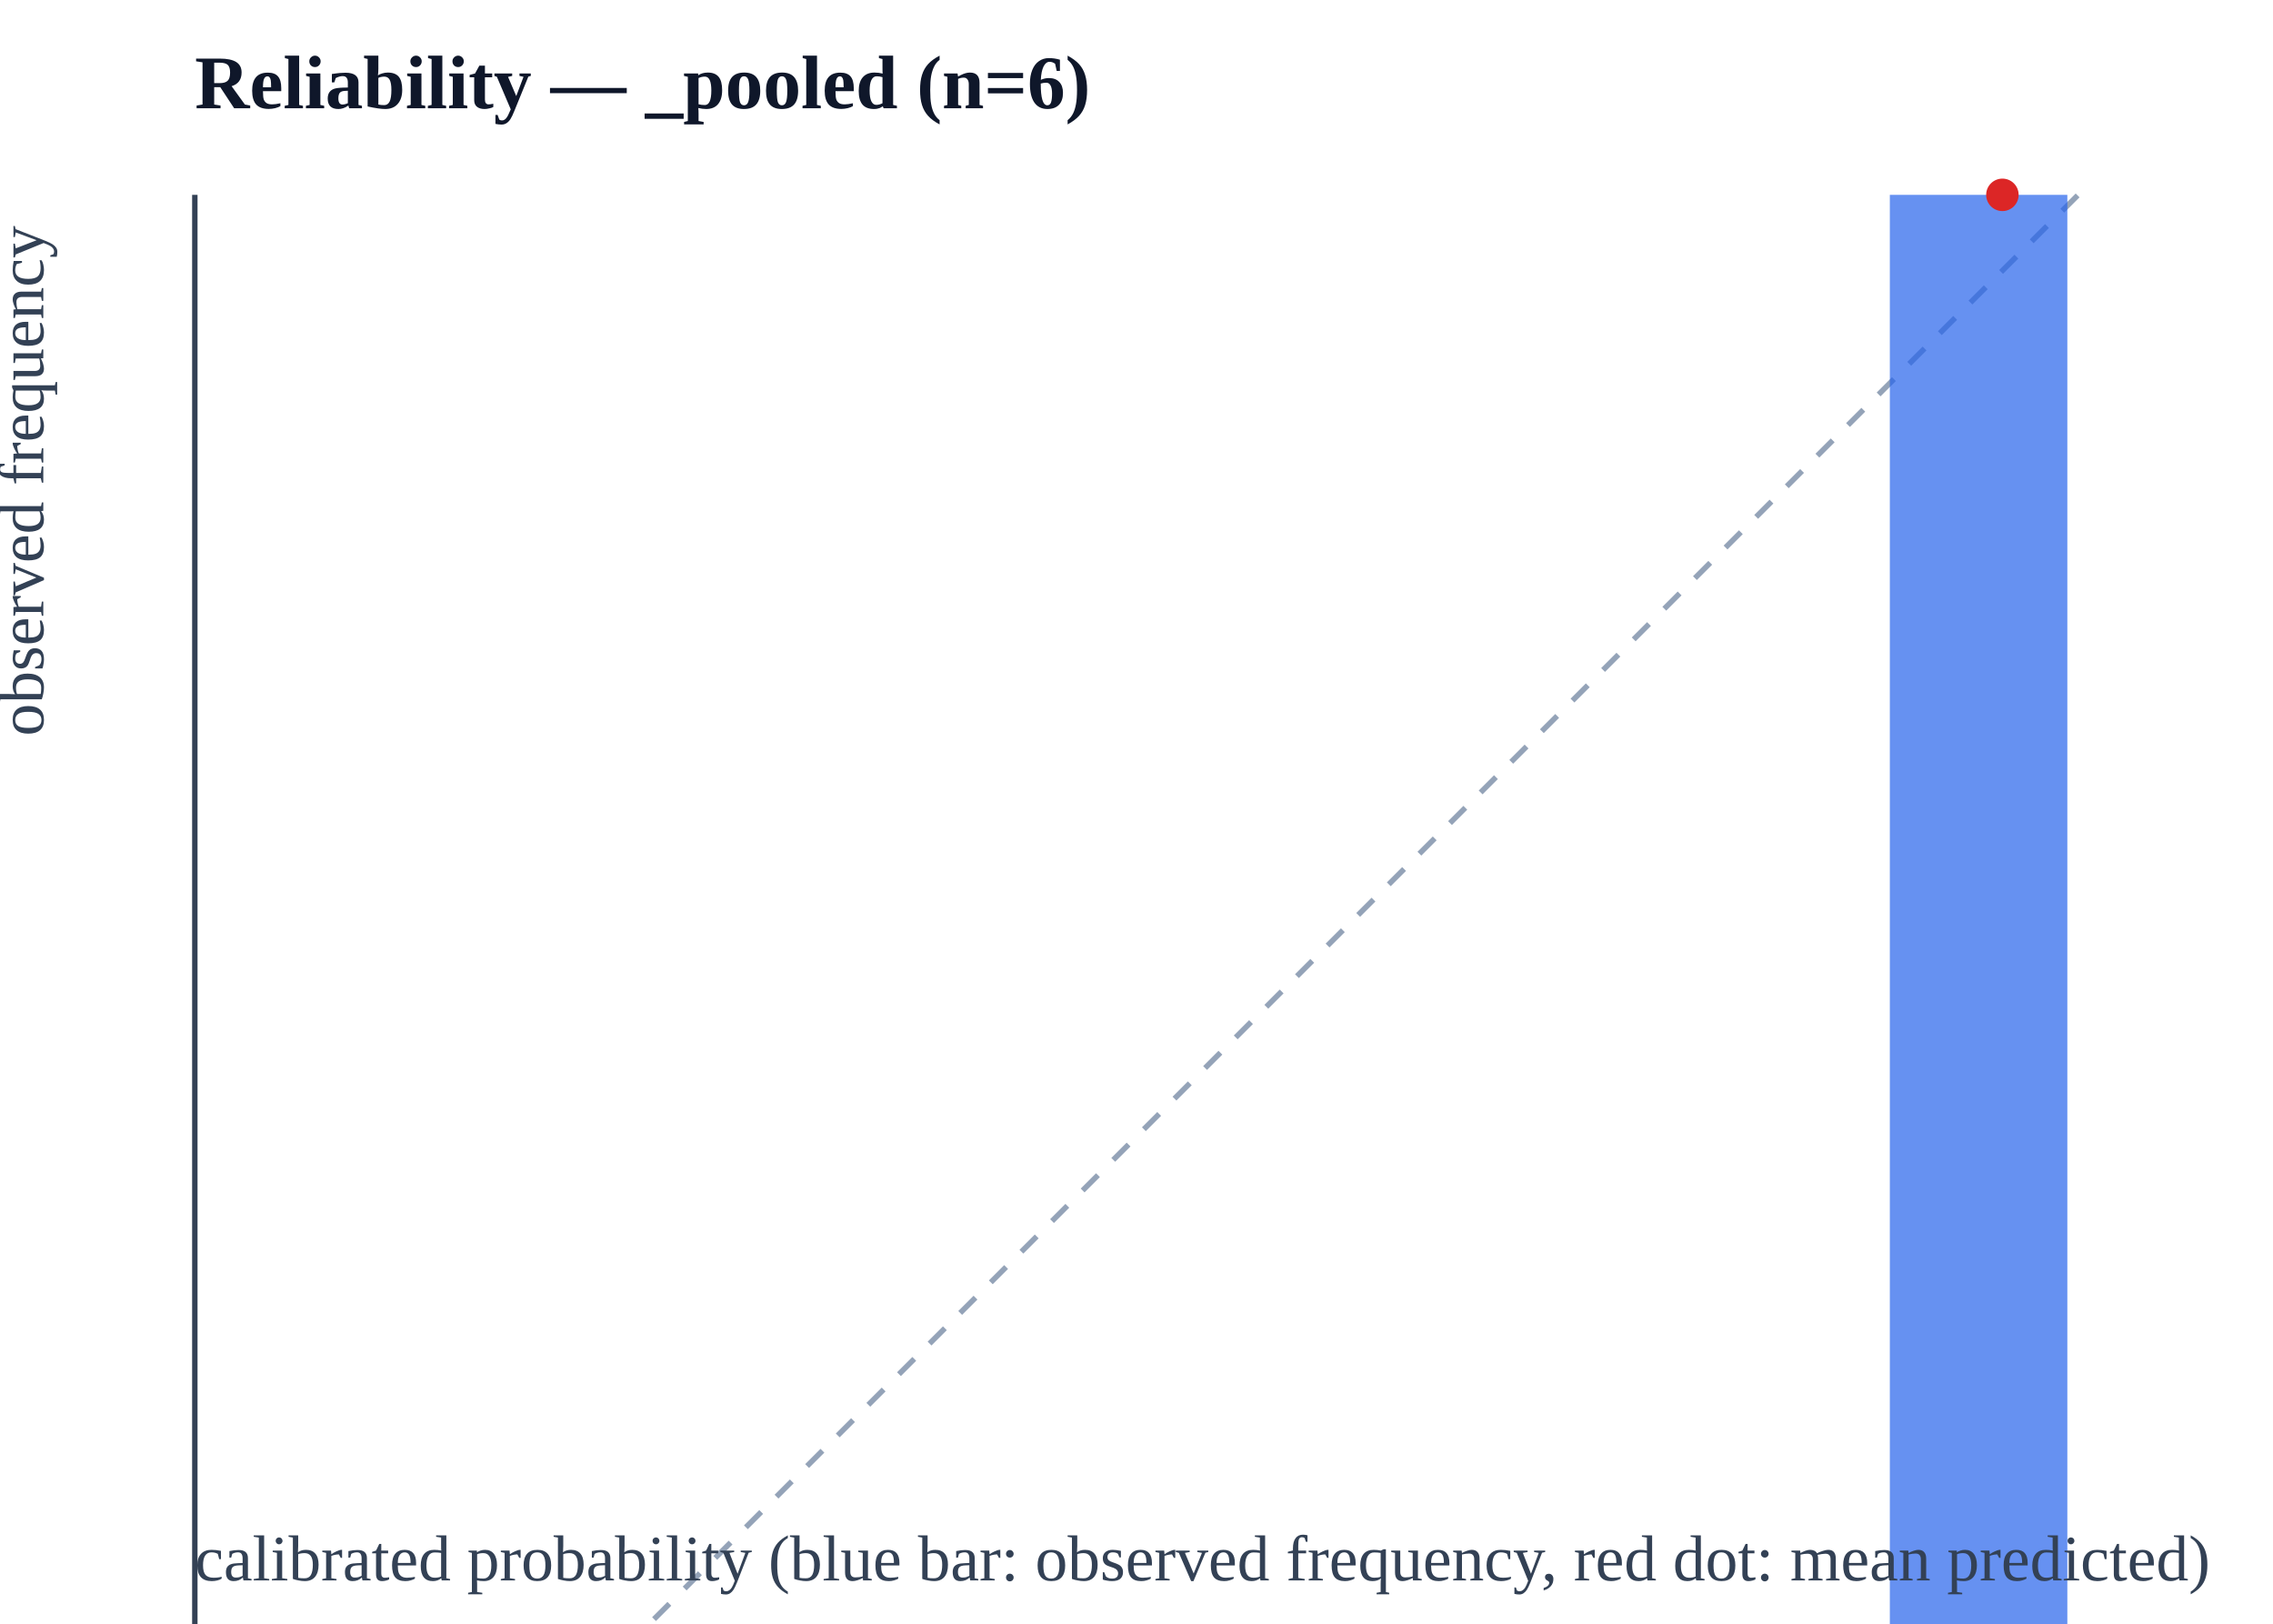
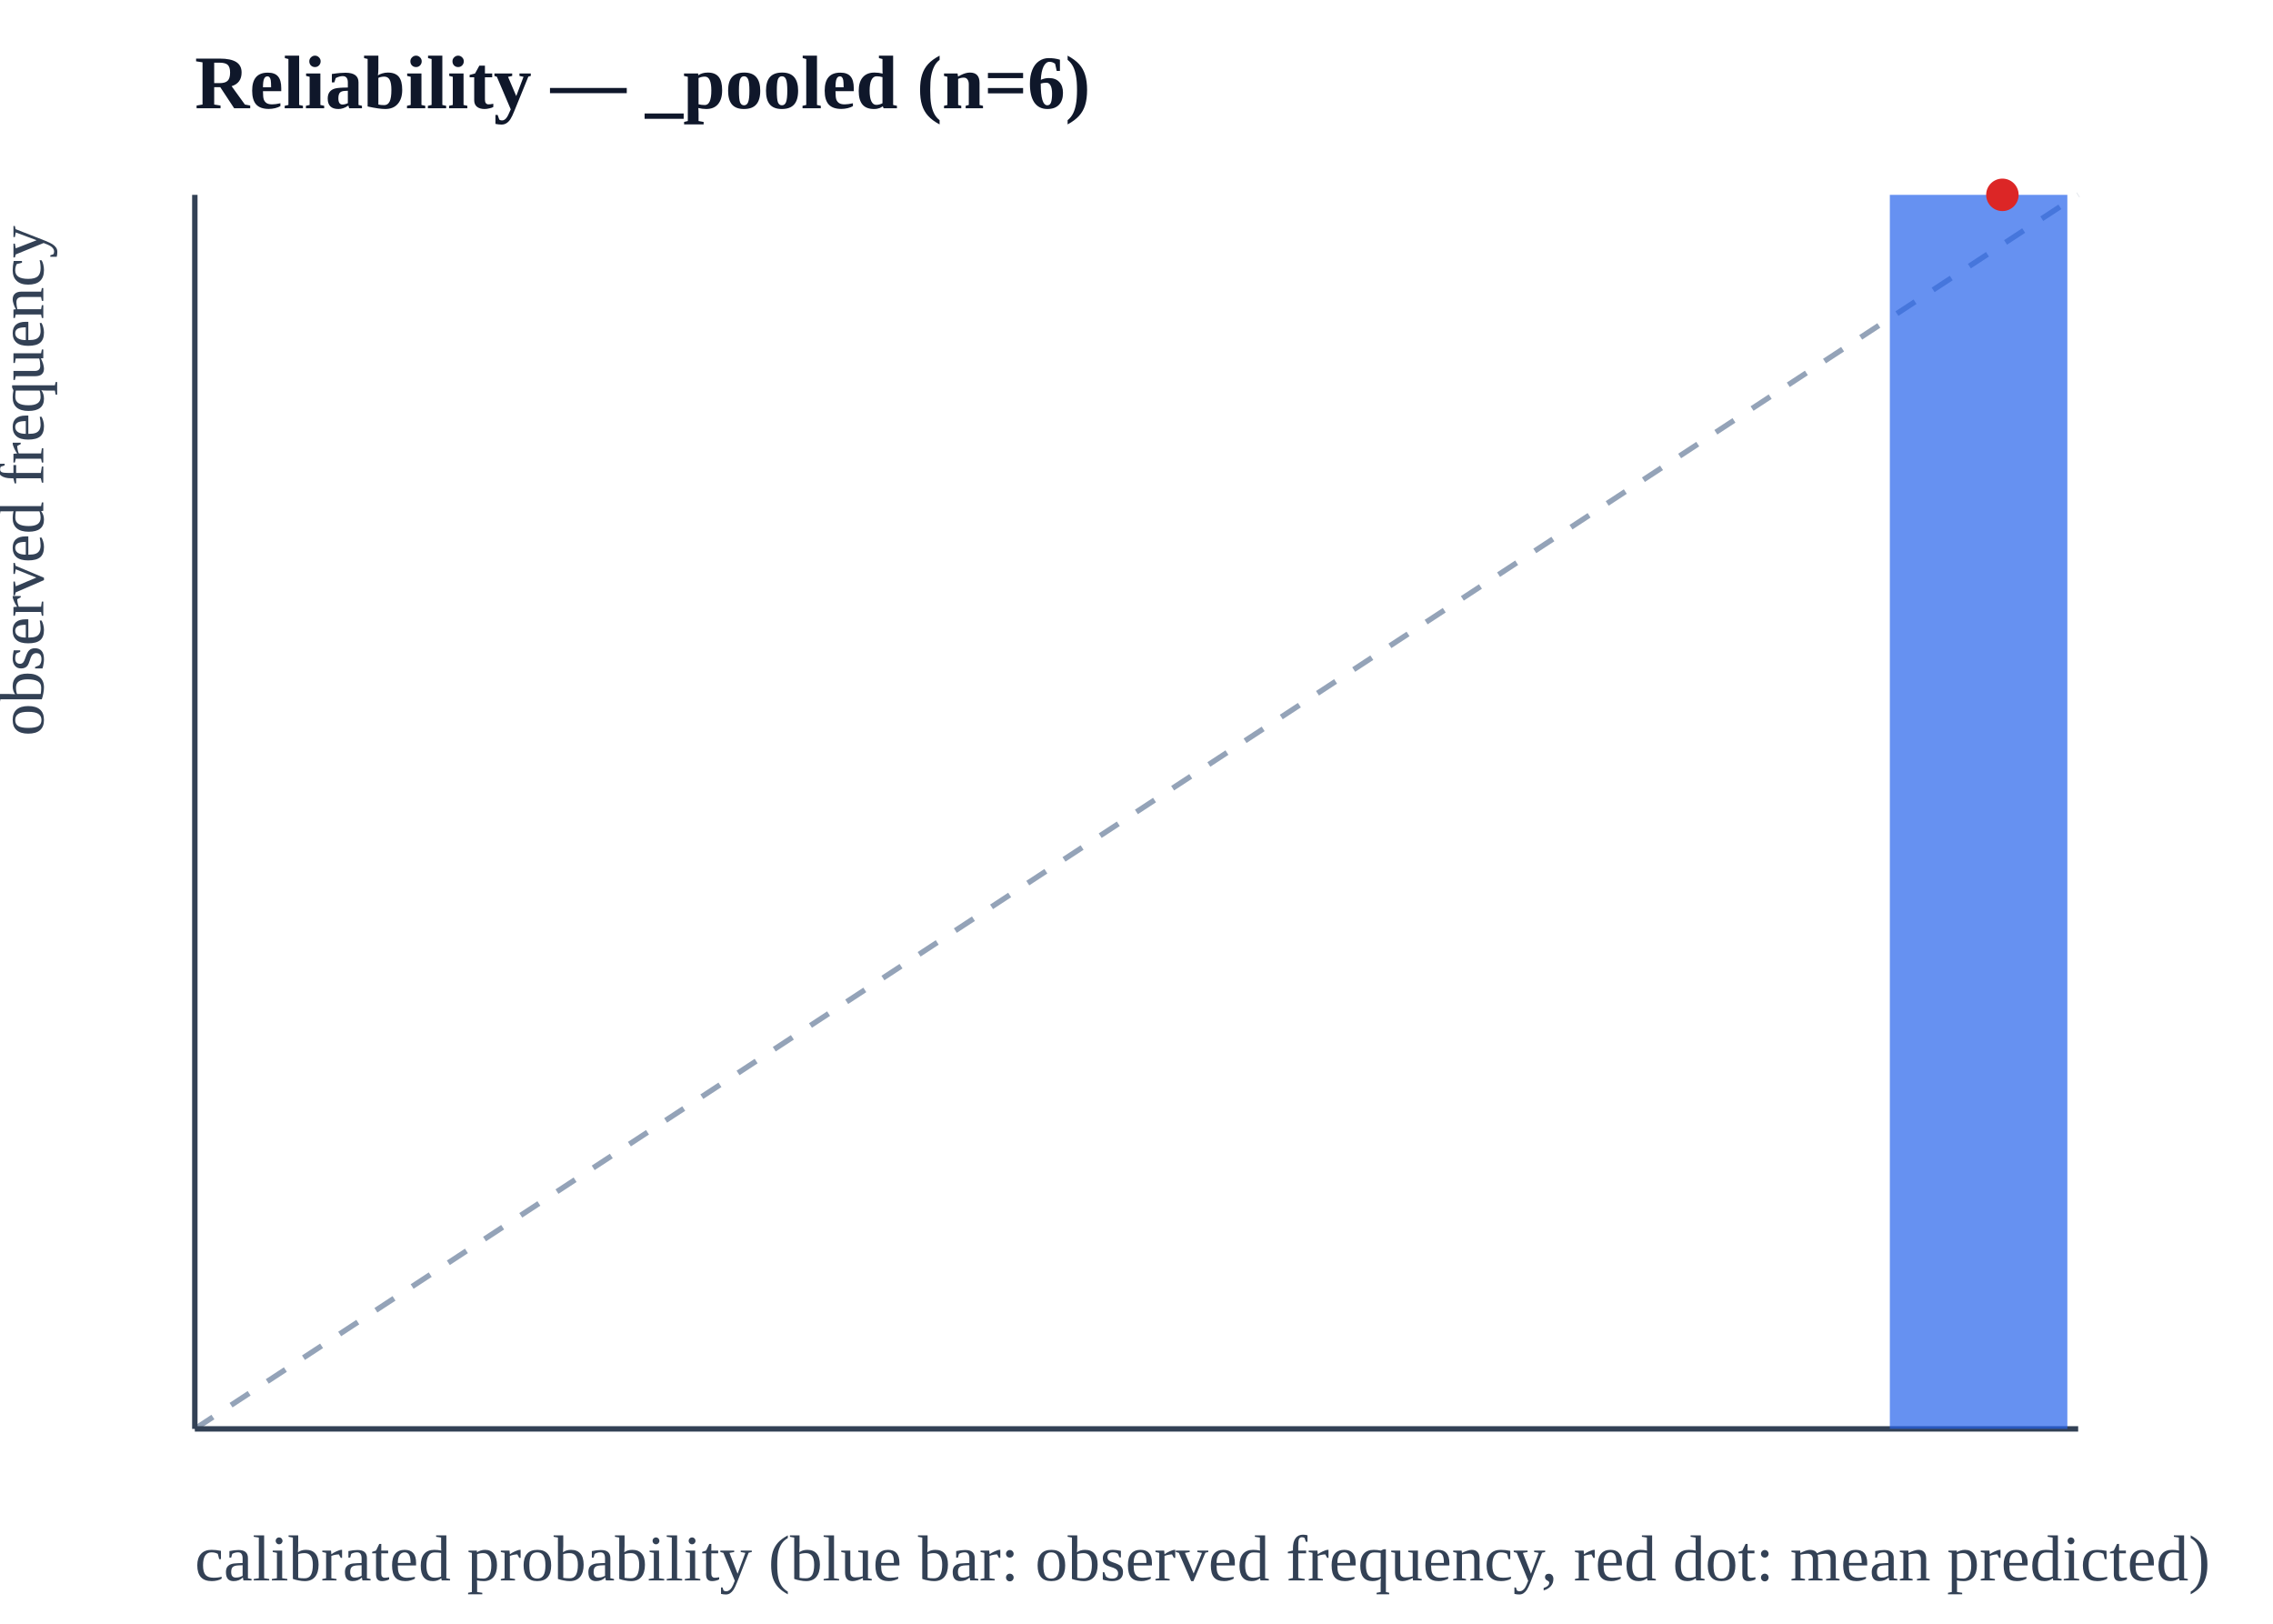
<svg xmlns="http://www.w3.org/2000/svg" width="420" height="300" role="img" aria-label="Reliability diagram for _pooled">
-   <line x1="36" y1="384" x2="384" y2="36" stroke="#94a3b8" stroke-dasharray="4" />
-   <line x1="36" y1="384" x2="36" y2="36" stroke="#334155" />
-   <line x1="36" y1="384" x2="384" y2="384" stroke="#334155" />
-   <rect x="36.0" y="384.0" width="32.8" height="0.0" fill="#2563eb" opacity="0.7" />
-   <rect x="70.8" y="384.0" width="32.8" height="0.0" fill="#2563eb" opacity="0.7" />
-   <rect x="105.6" y="384.0" width="32.8" height="0.0" fill="#2563eb" opacity="0.7" />
-   <rect x="140.4" y="384.0" width="32.8" height="0.0" fill="#2563eb" opacity="0.7" />
-   <rect x="175.2" y="384.0" width="32.8" height="0.0" fill="#2563eb" opacity="0.7" />
-   <rect x="210.0" y="384.0" width="32.8" height="0.0" fill="#2563eb" opacity="0.7" />
-   <rect x="244.8" y="384.0" width="32.8" height="0.0" fill="#2563eb" opacity="0.7" />
-   <rect x="279.6" y="384.0" width="32.8" height="0.0" fill="#2563eb" opacity="0.7" />
-   <rect x="314.4" y="384.0" width="32.8" height="0.0" fill="#2563eb" opacity="0.7" />
-   <rect x="349.2" y="36.0" width="32.8" height="348.0" fill="#2563eb" opacity="0.7" />
+   <line x1="36" y1="264" x2="384" y2="36" stroke="#94a3b8" stroke-dasharray="4" />
+   <line x1="36" y1="264" x2="36" y2="36" stroke="#334155" />
+   <line x1="36" y1="264" x2="384" y2="264" stroke="#334155" />
+   <rect x="36.0" y="264.0" width="32.8" height="0.0" fill="#2563eb" opacity="0.7" />
+   <rect x="70.8" y="264.0" width="32.8" height="0.0" fill="#2563eb" opacity="0.7" />
+   <rect x="105.6" y="264.0" width="32.8" height="0.0" fill="#2563eb" opacity="0.7" />
+   <rect x="140.4" y="264.0" width="32.8" height="0.0" fill="#2563eb" opacity="0.7" />
+   <rect x="175.2" y="264.0" width="32.8" height="0.0" fill="#2563eb" opacity="0.7" />
+   <rect x="210.0" y="264.0" width="32.8" height="0.0" fill="#2563eb" opacity="0.7" />
+   <rect x="244.8" y="264.0" width="32.8" height="0.0" fill="#2563eb" opacity="0.7" />
+   <rect x="279.6" y="264.0" width="32.8" height="0.0" fill="#2563eb" opacity="0.7" />
+   <rect x="314.4" y="264.0" width="32.8" height="0.0" fill="#2563eb" opacity="0.7" />
+   <rect x="349.2" y="36.0" width="32.8" height="228.0" fill="#2563eb" opacity="0.7" />
  <circle cx="370.0" cy="36.0" r="3" fill="#dc2626" />
  <text x="36" y="292" font-size="12" fill="#334155">calibrated probability (blue bar: observed frequency, red dot: mean predicted)</text>
  <text x="8" y="136" font-size="12" fill="#334155" transform="rotate(-90 8 136)">observed frequency</text>
  <text x="36" y="20" font-size="14" font-weight="bold" fill="#0f172a">Reliability — _pooled (n=6)</text>
</svg>
